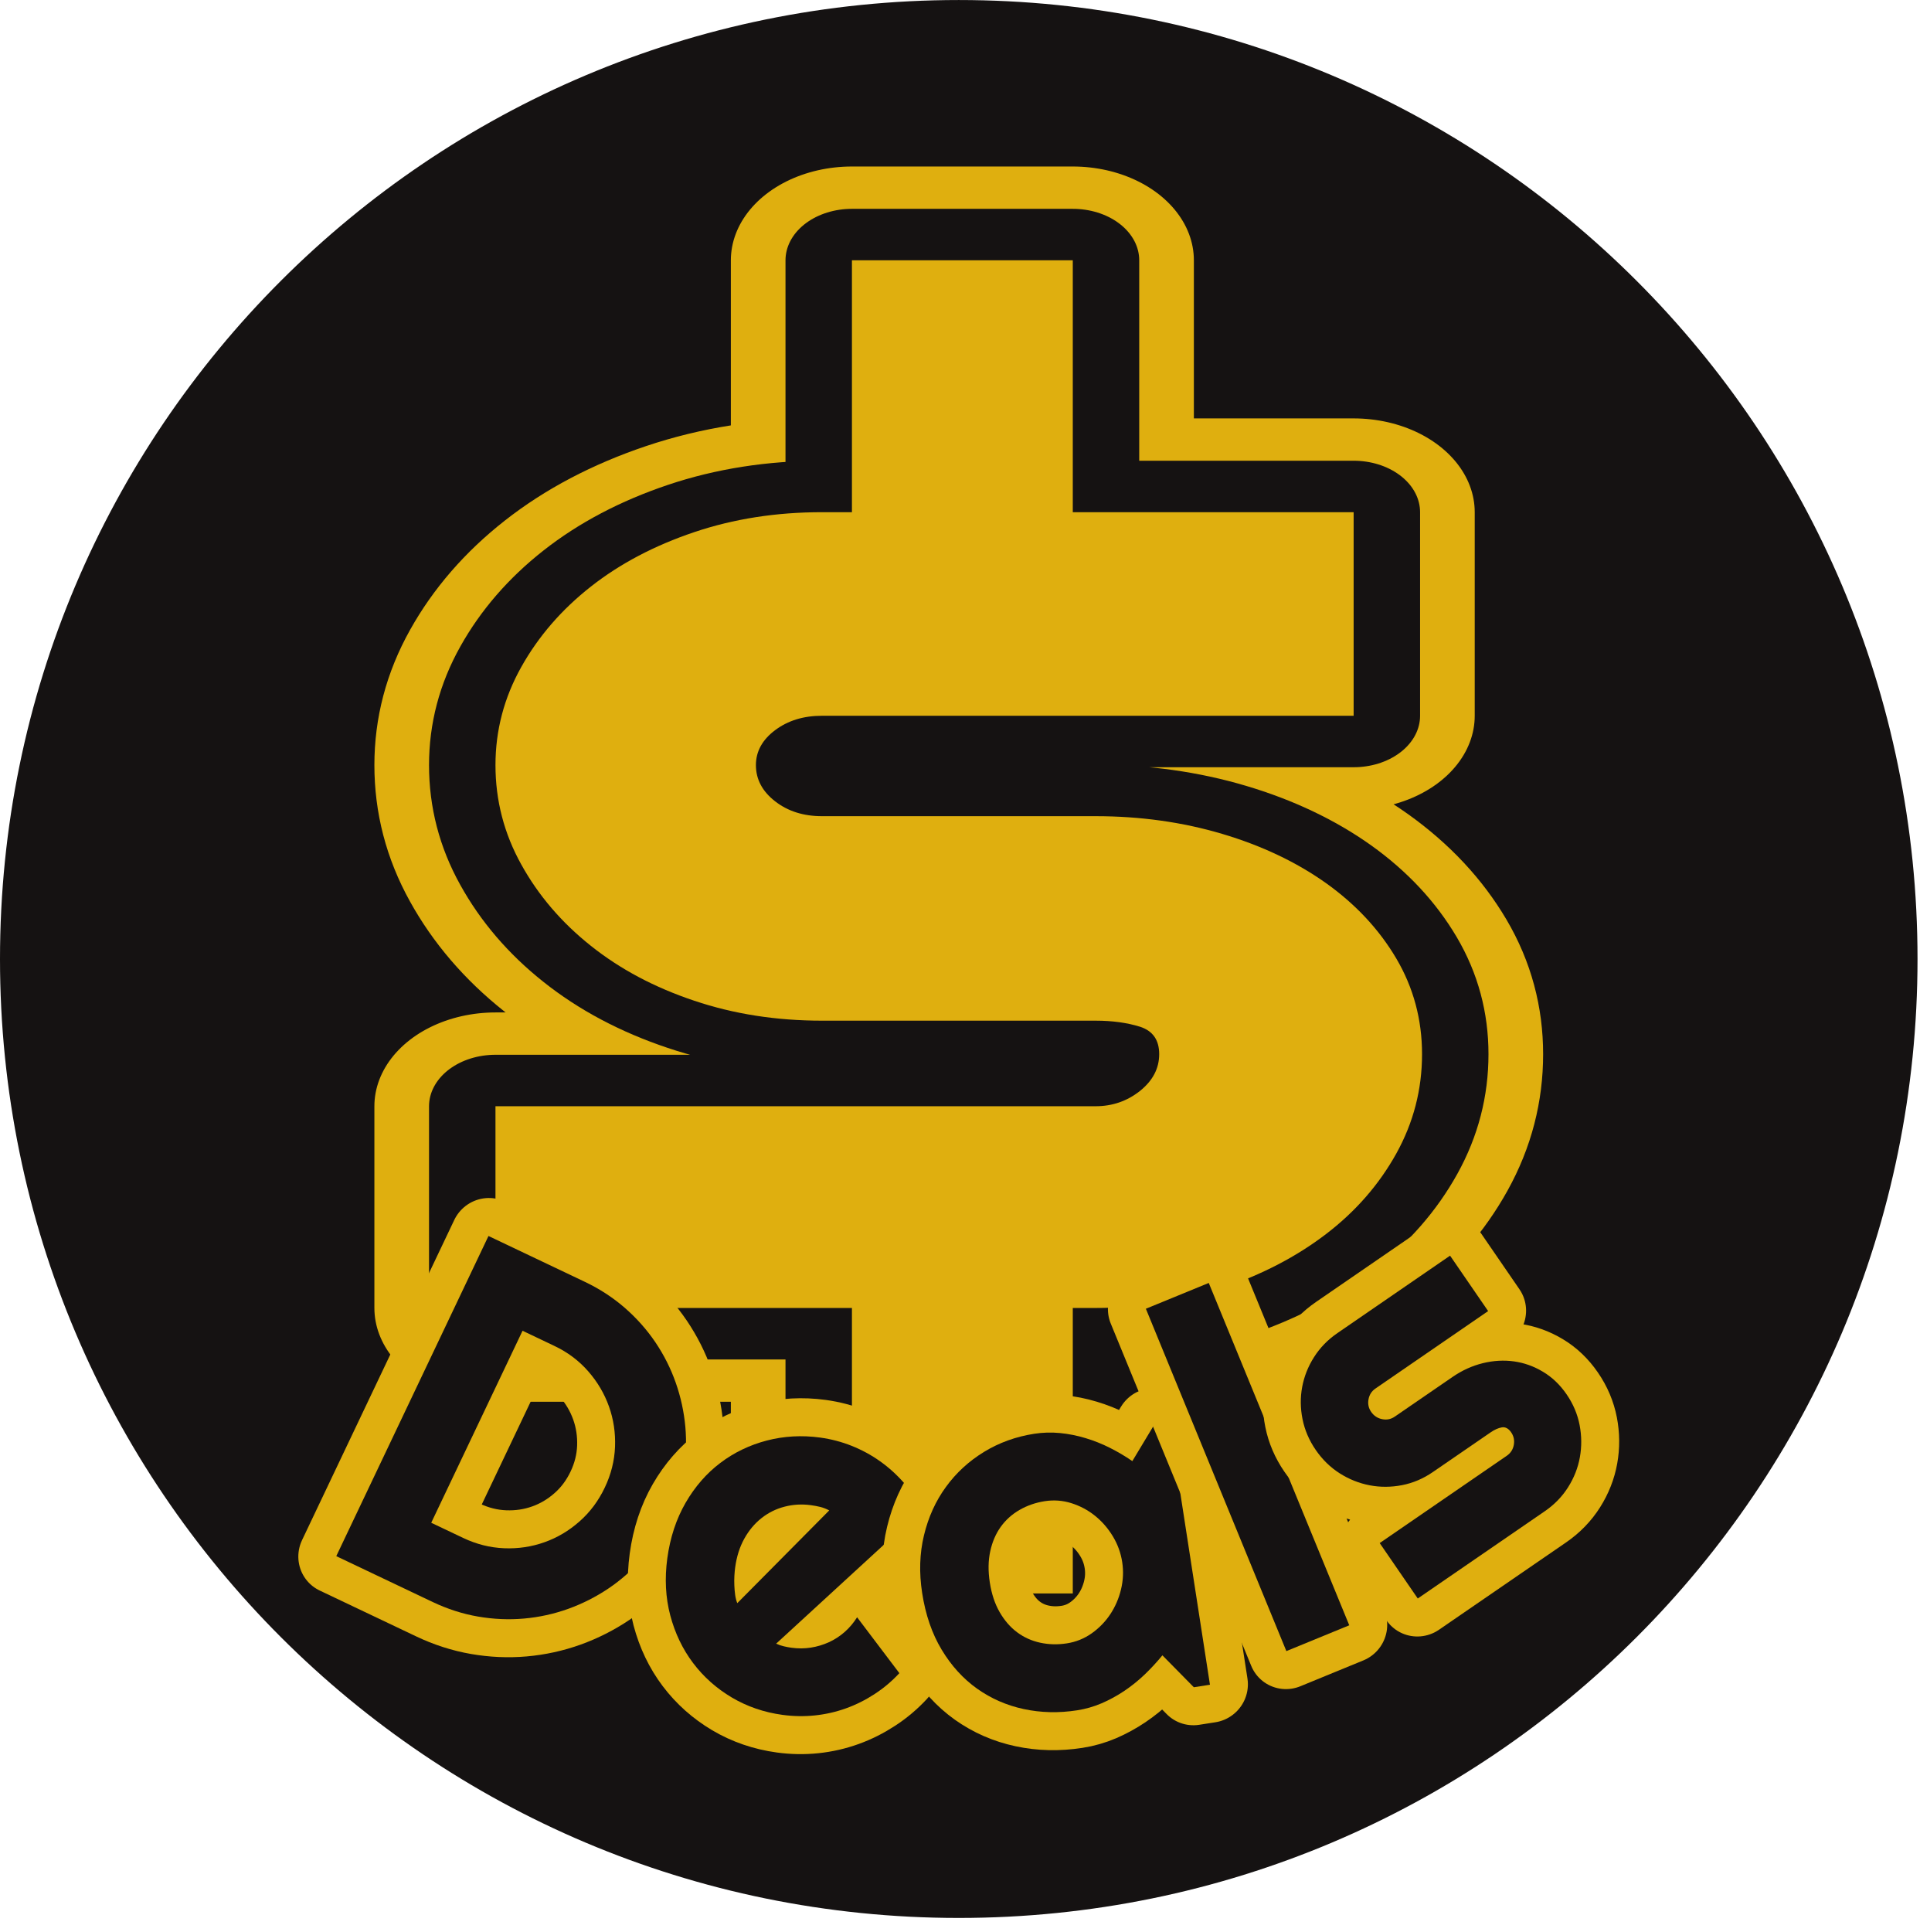
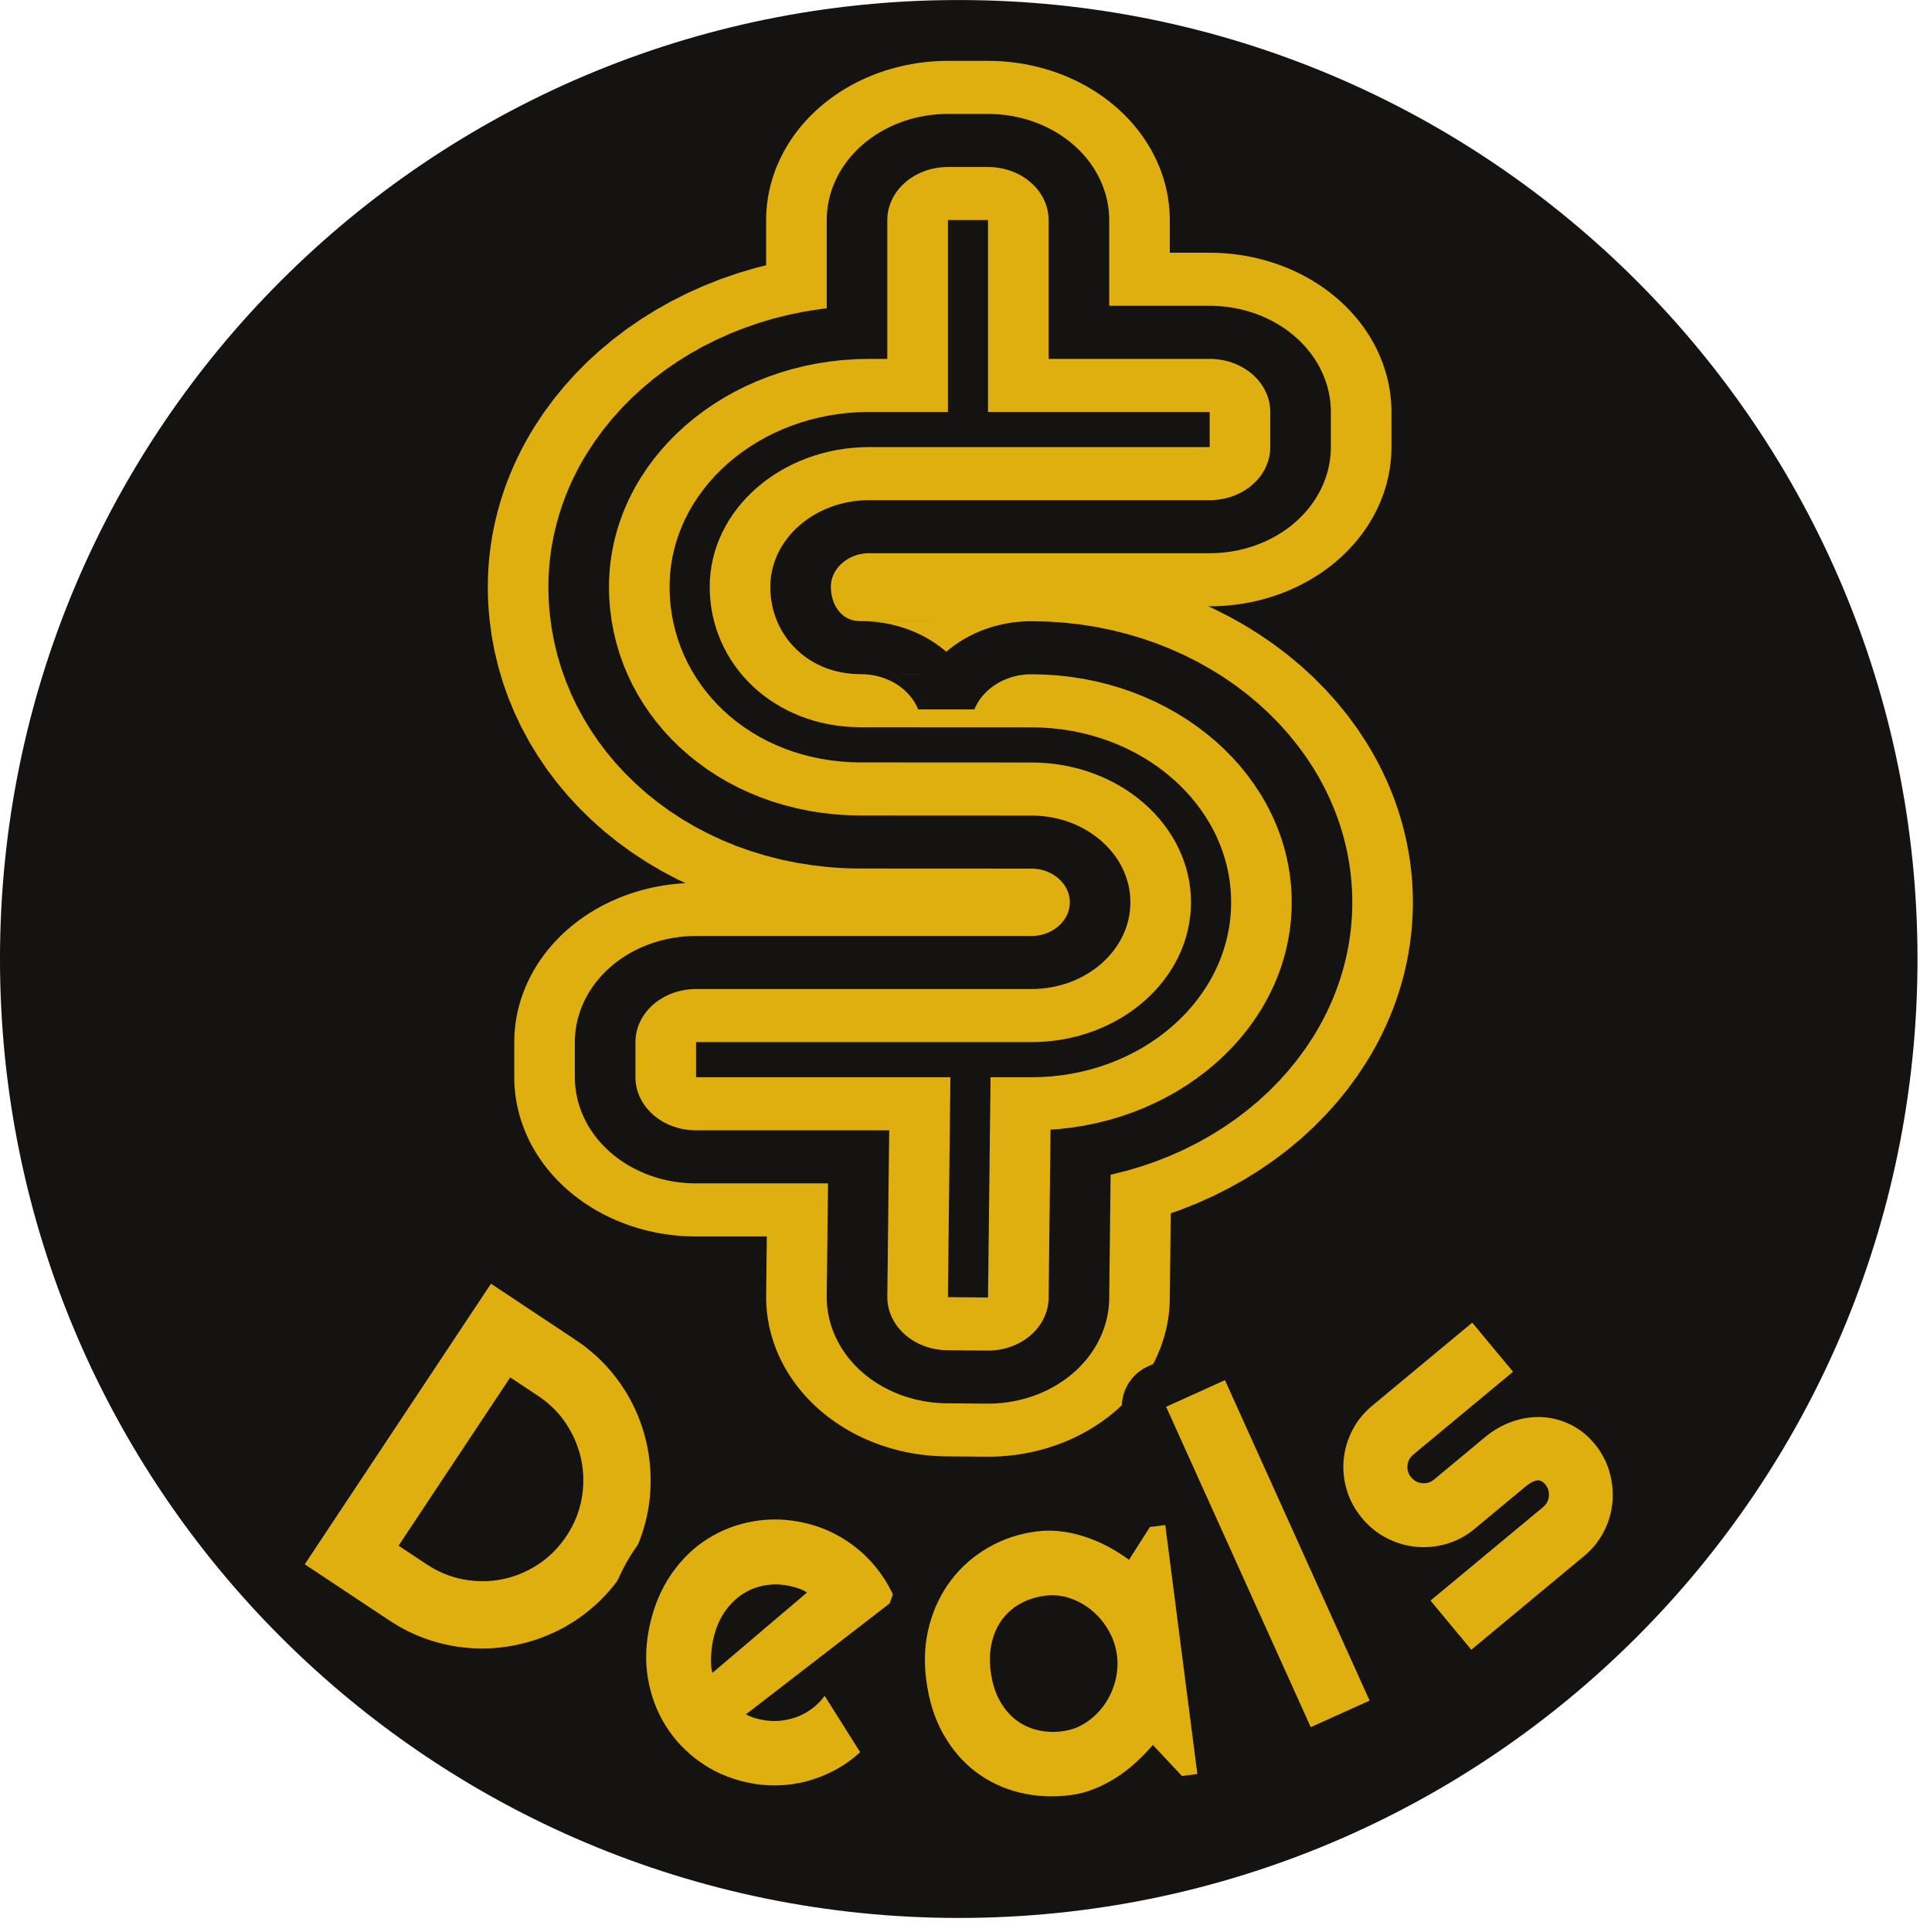
<svg xmlns="http://www.w3.org/2000/svg" width="100%" height="100%" viewBox="0 0 632 636" version="1.1" xml:space="preserve" style="fill-rule:evenodd;clip-rule:evenodd;stroke-linejoin:round;stroke-miterlimit:2;">
  <g transform="matrix(1,0,0,1,-3141,-8257)">
    <g id="Diver-down-flag">
        </g>
    <g id="g186">
        </g>
    <g id="Filigree">
        </g>
    <g id="Occupancy-Meter-2">
        </g>
    <g id="Discover-Deals">
        </g>
    <g id="Deals" transform="matrix(1,0,0,0.87181,-0.8937,1057.63)">
      <rect x="3141.89" y="8257.96" width="631.366" height="728.922" style="fill:none;" />
-       <g id="Deals1" transform="matrix(1,0,0,1.14704,2790.68,-1375.09)">
-         <g transform="matrix(0.889943,0,0,0.889943,38.6535,993.765)">
+       <g transform="matrix(0.889943,0,0,1.0208,2829.33,-235.198)">
+         <g id="Deals1">
          <circle cx="705.937" cy="8674.83" r="354.723" style="fill:rgb(21,18,18);" />
        </g>
-         <g transform="matrix(4.85611,0,0,3.76066,-3058.69,-23753.3)">
-           <clipPath id="_clip1">
-             <ellipse cx="767.196" cy="8630.11" rx="53.641" ry="69.266" />
-           </clipPath>
-           <g clip-path="url(#_clip1)">
-             <g>
-               <path d="M774.927,8594.26L793.97,8594.26L793.97,8612.08L757.918,8612.08C756.671,8612.08 755.613,8612.5 754.745,8613.34C753.876,8614.18 753.442,8615.2 753.442,8616.4C753.442,8617.64 753.876,8618.7 754.745,8619.57C755.613,8620.44 756.671,8620.87 757.918,8620.87L776.473,8620.87C779.511,8620.87 782.373,8621.39 785.059,8622.42C787.744,8623.45 790.091,8624.89 792.098,8626.73C794.105,8628.58 795.692,8630.77 796.859,8633.32C798.025,8635.87 798.608,8638.67 798.608,8641.7C798.608,8644.8 798.025,8647.7 796.859,8650.41C795.692,8653.12 794.105,8655.47 792.098,8657.45C790.091,8659.43 787.744,8661.01 785.059,8662.17C782.373,8663.34 779.511,8663.92 776.473,8663.92L774.927,8663.92L774.927,8688.91L759.953,8688.91L759.953,8663.92L735.783,8663.92L735.783,8646.26L776.473,8646.26C777.612,8646.26 778.616,8645.81 779.484,8644.92C780.352,8644.02 780.786,8642.95 780.786,8641.7C780.786,8640.46 780.352,8639.66 779.484,8639.3C778.616,8638.95 777.612,8638.77 776.473,8638.77L757.918,8638.77C754.826,8638.77 751.937,8638.19 749.251,8637.02C746.566,8635.86 744.233,8634.26 742.253,8632.22C740.272,8630.19 738.699,8627.82 737.533,8625.1C736.366,8622.39 735.783,8619.49 735.783,8616.4C735.783,8613.36 736.366,8610.5 737.533,8607.81C738.699,8605.12 740.272,8602.78 742.253,8600.77C744.233,8598.76 746.566,8597.18 749.251,8596.01C751.937,8594.84 754.826,8594.26 757.918,8594.26L759.953,8594.26L759.953,8572.21L774.927,8572.21L774.927,8594.26Z" style="fill:none;fill-rule:nonzero;stroke:rgb(223,175,15);stroke-width:16.42px;" />
-               <path d="M774.927,8594.26L793.97,8594.26L793.97,8612.08L757.918,8612.08C756.671,8612.08 755.613,8612.5 754.745,8613.34C753.876,8614.18 753.442,8615.2 753.442,8616.4C753.442,8617.64 753.876,8618.7 754.745,8619.57C755.613,8620.44 756.671,8620.87 757.918,8620.87L776.473,8620.87C779.511,8620.87 782.373,8621.39 785.059,8622.42C787.744,8623.45 790.091,8624.89 792.098,8626.73C794.105,8628.58 795.692,8630.77 796.859,8633.32C798.025,8635.87 798.608,8638.67 798.608,8641.7C798.608,8644.8 798.025,8647.7 796.859,8650.41C795.692,8653.12 794.105,8655.47 792.098,8657.45C790.091,8659.43 787.744,8661.01 785.059,8662.17C782.373,8663.34 779.511,8663.92 776.473,8663.92L774.927,8663.92L774.927,8688.91L759.953,8688.91L759.953,8663.92L735.783,8663.92L735.783,8646.26L776.473,8646.26C777.612,8646.26 778.616,8645.81 779.484,8644.92C780.352,8644.02 780.786,8642.95 780.786,8641.7C780.786,8640.46 780.352,8639.66 779.484,8639.3C778.616,8638.95 777.612,8638.77 776.473,8638.77L757.918,8638.77C754.826,8638.77 751.937,8638.19 749.251,8637.02C746.566,8635.86 744.233,8634.26 742.253,8632.22C740.272,8630.19 738.699,8627.82 737.533,8625.1C736.366,8622.39 735.783,8619.49 735.783,8616.4C735.783,8613.36 736.366,8610.5 737.533,8607.81C738.699,8605.12 740.272,8602.78 742.253,8600.77C744.233,8598.76 746.566,8597.18 749.251,8596.01C751.937,8594.84 754.826,8594.26 757.918,8594.26L759.953,8594.26L759.953,8572.21L774.927,8572.21L774.927,8594.26Z" style="fill:none;fill-rule:nonzero;stroke:rgb(21,18,18);stroke-width:9.01px;" />
-               <path d="M774.927,8594.26L793.97,8594.26L793.97,8612.08L757.918,8612.08C756.671,8612.08 755.613,8612.5 754.745,8613.34C753.876,8614.18 753.442,8615.2 753.442,8616.4C753.442,8617.64 753.876,8618.7 754.745,8619.57C755.613,8620.44 756.671,8620.87 757.918,8620.87L776.473,8620.87C779.511,8620.87 782.373,8621.39 785.059,8622.42C787.744,8623.45 790.091,8624.89 792.098,8626.73C794.105,8628.58 795.692,8630.77 796.859,8633.32C798.025,8635.87 798.608,8638.67 798.608,8641.7C798.608,8644.8 798.025,8647.7 796.859,8650.41C795.692,8653.12 794.105,8655.47 792.098,8657.45C790.091,8659.43 787.744,8661.01 785.059,8662.17C782.373,8663.34 779.511,8663.92 776.473,8663.92L774.927,8663.92L774.927,8688.91L759.953,8688.91L759.953,8663.92L735.783,8663.92L735.783,8646.26L776.473,8646.26C777.612,8646.26 778.616,8645.81 779.484,8644.92C780.352,8644.02 780.786,8642.95 780.786,8641.7C780.786,8640.46 780.352,8639.66 779.484,8639.3C778.616,8638.95 777.612,8638.77 776.473,8638.77L757.918,8638.77C754.826,8638.77 751.937,8638.19 749.251,8637.02C746.566,8635.86 744.233,8634.26 742.253,8632.22C740.272,8630.19 738.699,8627.82 737.533,8625.1C736.366,8622.39 735.783,8619.49 735.783,8616.4C735.783,8613.36 736.366,8610.5 737.533,8607.81C738.699,8605.12 740.272,8602.78 742.253,8600.77C744.233,8598.76 746.566,8597.18 749.251,8596.01C751.937,8594.84 754.826,8594.26 757.918,8594.26L759.953,8594.26L759.953,8572.21L774.927,8572.21L774.927,8594.26Z" style="fill:rgb(223,175,15);fill-rule:nonzero;" />
-             </g>
-           </g>
+       </g>
+       <g transform="matrix(0.634318,-3.53688e-17,0,0.637148,852.115,3047.69)">
+         <path d="M4103.16,8815.9L3971.12,8815.9L3971.12,8795.07L4145.19,8795.07C4190.92,8795.07 4228.04,8757.94 4228.04,8712.22C4228.04,8666.49 4190.92,8629.36 4145.19,8629.36L4145.17,8629.36C4145.17,8629.36 4108.28,8629.31 4056.82,8629.31C3999.47,8629.31 3957.39,8582.64 3957.39,8525.3C3957.39,8468.07 4003.85,8421.61 4061.08,8421.61L4101.86,8421.61L4101.86,8307.9L4122.69,8307.9L4122.69,8421.61L4237.75,8421.61L4237.75,8442.44L4061.08,8442.44C4015.35,8442.44 3978.22,8479.57 3978.22,8525.3C3978.22,8570.91 4011.21,8608.48 4056.82,8608.48C4108.3,8608.48 4145.2,8608.53 4145.19,8608.53C4202.41,8608.53 4248.88,8654.99 4248.88,8712.22C4248.88,8769.44 4202.41,8815.9 4145.19,8815.9L4124,8815.9L4122.69,8946.43L4101.86,8946.22L4103.16,8815.9Z" style="fill:none;stroke:rgb(21,18,18);stroke-width:173.07px;" />
+         <path d="M4103.16,8815.9L3971.12,8815.9L3971.12,8795.07L4145.19,8795.07C4190.92,8795.07 4228.04,8757.94 4228.04,8712.22C4228.04,8666.49 4190.92,8629.36 4145.19,8629.36L4145.17,8629.36C4145.17,8629.36 4108.28,8629.31 4056.82,8629.31C3999.47,8629.31 3957.39,8582.64 3957.39,8525.3C3957.39,8468.07 4003.85,8421.61 4061.08,8421.61L4101.86,8421.61L4101.86,8307.9L4122.69,8307.9L4122.69,8421.61L4237.75,8421.61L4237.75,8442.44L4061.08,8442.44C4015.35,8442.44 3978.22,8479.57 3978.22,8525.3C3978.22,8570.91 4011.21,8608.48 4056.82,8608.48C4108.3,8608.48 4145.2,8608.53 4145.19,8608.53C4202.41,8608.53 4248.88,8654.99 4248.88,8712.22C4248.88,8769.44 4202.41,8815.9 4145.19,8815.9L4124,8815.9L4122.69,8946.43L4101.86,8946.22L4103.16,8815.9Z" style="fill:none;stroke:rgb(223,175,15);stroke-width:188.7px;" />
+         <path d="M4103.16,8815.9L3971.12,8815.9L3971.12,8795.07L4145.19,8795.07C4190.92,8795.07 4228.04,8757.94 4228.04,8712.22C4228.04,8666.49 4190.92,8629.36 4145.19,8629.36L4145.17,8629.36C4145.17,8629.36 4108.28,8629.31 4056.82,8629.31C3999.47,8629.31 3957.39,8582.64 3957.39,8525.3C3957.39,8468.07 4003.85,8421.61 4061.08,8421.61L4101.86,8421.61L4101.86,8307.9L4122.69,8307.9L4122.69,8421.61L4237.75,8421.61L4237.75,8442.44L4061.08,8442.44C4015.35,8442.44 3978.22,8479.57 3978.22,8525.3C3978.22,8570.91 4011.21,8608.48 4056.82,8608.48C4108.3,8608.48 4145.2,8608.53 4145.19,8608.53C4202.41,8608.53 4248.88,8654.99 4248.88,8712.22C4248.88,8769.44 4202.41,8815.9 4145.19,8815.9L4124,8815.9L4122.69,8946.43L4101.86,8946.22L4103.16,8815.9Z" style="fill:none;stroke:rgb(21,18,18);stroke-width:125.8px;" />
+         <path d="M4103.16,8815.9L3971.12,8815.9L3971.12,8795.07L4145.19,8795.07C4190.92,8795.07 4228.04,8757.94 4228.04,8712.22C4228.04,8666.49 4190.92,8629.36 4145.19,8629.36L4145.17,8629.36C4145.17,8629.36 4108.28,8629.31 4056.82,8629.31C3999.47,8629.31 3957.39,8582.64 3957.39,8525.3C3957.39,8468.07 4003.85,8421.61 4061.08,8421.61L4101.86,8421.61L4101.86,8307.9L4122.69,8307.9L4122.69,8421.61L4237.75,8421.61L4237.75,8442.44L4061.08,8442.44C4015.35,8442.44 3978.22,8479.57 3978.22,8525.3C3978.22,8570.91 4011.21,8608.48 4056.82,8608.48C4108.3,8608.48 4145.2,8608.53 4145.19,8608.53C4202.41,8608.53 4248.88,8654.99 4248.88,8712.22C4248.88,8769.44 4202.41,8815.9 4145.19,8815.9L4124,8815.9L4122.69,8946.43L4101.86,8946.22L4103.16,8815.9Z" style="fill:none;stroke:rgb(223,175,15);stroke-width:62.9px;" />
+         <path d="M4103.16,8815.9L3971.12,8815.9L3971.12,8795.07L4145.19,8795.07C4190.92,8795.07 4228.04,8757.94 4228.04,8712.22C4228.04,8666.49 4190.92,8629.36 4145.19,8629.36L4145.17,8629.36C4145.17,8629.36 4108.28,8629.31 4056.82,8629.31C3999.47,8629.31 3957.39,8582.64 3957.39,8525.3C3957.39,8468.07 4003.85,8421.61 4061.08,8421.61L4101.86,8421.61L4101.86,8307.9L4122.69,8307.9L4122.69,8421.61L4237.75,8421.61L4237.75,8442.44L4061.08,8442.44C4015.35,8442.44 3978.22,8479.57 3978.22,8525.3C3978.22,8570.91 4011.21,8608.48 4056.82,8608.48C4108.3,8608.48 4145.2,8608.53 4145.19,8608.53C4202.41,8608.53 4248.88,8654.99 4248.88,8712.22C4248.88,8769.44 4202.41,8815.9 4145.19,8815.9L4124,8815.9L4122.69,8946.43L4101.86,8946.22L4103.16,8815.9Z" style="fill:rgb(21,18,18);" />
+       </g>
+     </g>
+     <g id="Dollar-stripe">
        </g>
-         <g id="Deals2" transform="matrix(0.671949,-0.738772,0.73024,0.664189,-6809.22,4225.01)">
-           <path d="M1511.3,8716.51C1506.15,8718.09 1501,8718.93 1495.84,8719.05C1490.68,8719.17 1485.66,8718.62 1480.79,8717.42C1475.92,8716.21 1471.27,8714.42 1466.84,8712.05C1462.41,8709.67 1458.34,8706.75 1454.63,8703.29C1450.93,8699.84 1447.7,8695.9 1444.93,8691.5C1442.16,8687.09 1440,8682.28 1438.44,8677.07L1428.23,8642.99L1540.07,8608.71L1550.28,8642.8C1551.84,8648.01 1552.67,8653.22 1552.79,8658.44C1552.9,8663.66 1552.37,8668.75 1551.19,8673.7C1550,8678.66 1548.22,8683.37 1545.84,8687.83C1543.46,8692.3 1540.57,8696.4 1537.18,8700.14C1533.78,8703.87 1529.91,8707.14 1525.55,8709.94C1521.2,8712.74 1516.45,8714.93 1511.3,8716.51ZM1504.52,8693.86C1509.14,8692.45 1513.22,8690.23 1516.75,8687.23C1520.28,8684.22 1523.1,8680.72 1525.22,8676.71C1527.34,8672.7 1528.67,8668.36 1529.2,8663.69C1529.73,8659.02 1529.3,8654.34 1527.89,8649.66L1524.52,8638.38L1457.44,8658.93L1460.82,8670.21C1462.23,8674.9 1464.41,8679.03 1467.39,8682.63C1470.37,8686.23 1473.84,8689.09 1477.81,8691.24C1481.77,8693.39 1486.05,8694.71 1490.66,8695.22C1495.27,8695.74 1499.89,8695.28 1504.52,8693.86Z" style="fill:none;fill-rule:nonzero;stroke:rgb(223,175,15);stroke-width:25.18px;" />
-           <path d="M1511.3,8716.51C1506.15,8718.09 1501,8718.93 1495.84,8719.05C1490.68,8719.17 1485.66,8718.62 1480.79,8717.42C1475.92,8716.21 1471.27,8714.42 1466.84,8712.05C1462.41,8709.67 1458.34,8706.75 1454.63,8703.29C1450.93,8699.84 1447.7,8695.9 1444.93,8691.5C1442.16,8687.09 1440,8682.28 1438.44,8677.07L1428.23,8642.99L1540.07,8608.71L1550.28,8642.8C1551.84,8648.01 1552.67,8653.22 1552.79,8658.44C1552.9,8663.66 1552.37,8668.75 1551.19,8673.7C1550,8678.66 1548.22,8683.37 1545.84,8687.83C1543.46,8692.3 1540.57,8696.4 1537.18,8700.14C1533.78,8703.87 1529.91,8707.14 1525.55,8709.94C1521.2,8712.74 1516.45,8714.93 1511.3,8716.51ZM1504.52,8693.86C1509.14,8692.45 1513.22,8690.23 1516.75,8687.23C1520.28,8684.22 1523.1,8680.72 1525.22,8676.71C1527.34,8672.7 1528.67,8668.36 1529.2,8663.69C1529.73,8659.02 1529.3,8654.34 1527.89,8649.66L1524.52,8638.38L1457.44,8658.93L1460.82,8670.21C1462.23,8674.9 1464.41,8679.03 1467.39,8682.63C1470.37,8686.23 1473.84,8689.09 1477.81,8691.24C1481.77,8693.39 1486.05,8694.71 1490.66,8695.22C1495.27,8695.74 1499.89,8695.28 1504.52,8693.86Z" style="fill:rgb(21,18,18);fill-rule:nonzero;" />
-           <path d="M1504.48,8771.17C1504.75,8772.05 1505.1,8772.88 1505.53,8773.65C1505.95,8774.42 1506.41,8775.17 1506.9,8775.89C1508.13,8777.7 1509.57,8779.28 1511.2,8780.61C1512.83,8781.94 1514.61,8783.02 1516.52,8783.86C1518.44,8784.69 1520.45,8785.22 1522.56,8785.46C1524.66,8785.69 1526.77,8785.61 1528.87,8785.22L1524.62,8808.19C1521.03,8808.16 1517.52,8807.69 1514.07,8806.78C1510.62,8805.88 1507.34,8804.6 1504.22,8802.93C1501.11,8801.26 1498.23,8799.23 1495.58,8796.84C1492.93,8794.45 1490.57,8791.73 1488.51,8788.7C1485.03,8783.58 1482.7,8778.12 1481.51,8772.3C1480.33,8766.49 1480.27,8760.73 1481.33,8755.02C1482.39,8749.31 1484.58,8743.87 1487.88,8738.7C1491.19,8733.52 1495.62,8729.01 1501.17,8725.14C1506.85,8721.19 1512.71,8718.55 1518.73,8717.22C1524.75,8715.9 1530.57,8715.77 1536.17,8716.84C1541.78,8717.9 1547.03,8720.05 1551.93,8723.28C1556.83,8726.51 1561.02,8730.68 1564.5,8735.79C1566.56,8738.83 1568.22,8742.04 1569.48,8745.44C1570.73,8748.84 1571.58,8752.3 1572,8755.84C1572.43,8759.38 1572.44,8762.96 1572.04,8766.58C1571.63,8770.19 1570.8,8773.71 1569.56,8777.11L1504.48,8771.17ZM1548.75,8754.37C1548.47,8753.29 1548.1,8752.3 1547.62,8751.4C1547.14,8750.5 1546.59,8749.6 1545.97,8748.69C1544.25,8746.16 1542.16,8744.09 1539.72,8742.49C1537.28,8740.88 1534.65,8739.85 1531.82,8739.38C1529,8738.91 1526.07,8739.03 1523.02,8739.75C1519.98,8740.47 1516.96,8741.87 1513.96,8743.96C1513.29,8744.42 1512.56,8744.99 1511.75,8745.65C1510.95,8746.31 1510.16,8747.02 1509.4,8747.79C1508.63,8748.55 1507.92,8749.33 1507.27,8750.12C1506.62,8750.9 1506.11,8751.7 1505.73,8752.49L1548.75,8754.37Z" style="fill:none;fill-rule:nonzero;stroke:rgb(223,175,15);stroke-width:25.18px;" />
-           <path d="M1504.48,8771.17C1504.75,8772.05 1505.1,8772.88 1505.53,8773.65C1505.95,8774.42 1506.41,8775.17 1506.9,8775.89C1508.13,8777.7 1509.57,8779.28 1511.2,8780.61C1512.83,8781.94 1514.61,8783.02 1516.52,8783.86C1518.44,8784.69 1520.45,8785.22 1522.56,8785.46C1524.66,8785.69 1526.77,8785.61 1528.87,8785.22L1524.62,8808.19C1521.03,8808.16 1517.52,8807.69 1514.07,8806.78C1510.62,8805.88 1507.34,8804.6 1504.22,8802.93C1501.11,8801.26 1498.23,8799.23 1495.58,8796.84C1492.93,8794.45 1490.57,8791.73 1488.51,8788.7C1485.03,8783.58 1482.7,8778.12 1481.51,8772.3C1480.33,8766.49 1480.27,8760.73 1481.33,8755.02C1482.39,8749.31 1484.58,8743.87 1487.88,8738.7C1491.19,8733.52 1495.62,8729.01 1501.17,8725.14C1506.85,8721.19 1512.71,8718.55 1518.73,8717.22C1524.75,8715.9 1530.57,8715.77 1536.17,8716.84C1541.78,8717.9 1547.03,8720.05 1551.93,8723.28C1556.83,8726.51 1561.02,8730.68 1564.5,8735.79C1566.56,8738.83 1568.22,8742.04 1569.48,8745.44C1570.73,8748.84 1571.58,8752.3 1572,8755.84C1572.43,8759.38 1572.44,8762.96 1572.04,8766.58C1571.63,8770.19 1570.8,8773.71 1569.56,8777.11L1504.48,8771.17ZM1548.75,8754.37C1548.47,8753.29 1548.1,8752.3 1547.62,8751.4C1547.14,8750.5 1546.59,8749.6 1545.97,8748.69C1544.25,8746.16 1542.16,8744.09 1539.72,8742.49C1537.28,8740.88 1534.65,8739.85 1531.82,8739.38C1529,8738.91 1526.07,8739.03 1523.02,8739.75C1519.98,8740.47 1516.96,8741.87 1513.96,8743.96C1513.29,8744.42 1512.56,8744.99 1511.75,8745.65C1510.95,8746.31 1510.16,8747.02 1509.4,8747.79C1508.63,8748.55 1507.92,8749.33 1507.27,8750.12C1506.62,8750.9 1506.11,8751.7 1505.73,8752.49L1548.75,8754.37Z" style="fill:rgb(21,18,18);fill-rule:nonzero;" />
-           <path d="M1590.7,8887.43L1586.51,8884.02L1587.32,8869.1C1584.47,8869.25 1581.61,8869.23 1578.73,8869.03C1575.85,8868.83 1573.02,8868.38 1570.22,8867.69C1567.42,8866.99 1564.73,8866.05 1562.15,8864.87C1559.58,8863.68 1557.19,8862.19 1554.99,8860.39C1550.21,8856.49 1546.37,8852.01 1543.46,8846.95C1540.55,8841.89 1538.76,8836.52 1538.08,8830.85C1537.41,8825.18 1537.95,8819.35 1539.72,8813.38C1541.48,8807.41 1544.65,8801.55 1549.23,8795.82C1553.49,8790.48 1558.32,8786.31 1563.7,8783.33C1569.08,8780.34 1574.63,8778.53 1580.34,8777.9C1586.05,8777.26 1591.71,8777.77 1597.34,8779.43C1602.96,8781.09 1608.16,8783.87 1612.93,8787.77C1615.13,8789.57 1617.09,8791.63 1618.8,8793.94C1620.51,8796.26 1621.99,8798.74 1623.23,8801.38C1624.48,8804.02 1625.49,8806.75 1626.27,8809.58C1627.05,8812.41 1627.63,8815.25 1628.01,8818.1L1641.23,8815.44L1645.42,8818.86L1590.7,8887.43ZM1601.16,8838.23C1603.07,8835.84 1604.47,8833.15 1605.35,8830.16C1606.23,8827.17 1606.58,8824.17 1606.4,8821.16C1606.22,8818.16 1605.5,8815.27 1604.24,8812.51C1602.99,8809.76 1601.17,8807.41 1598.81,8805.48C1596.44,8803.55 1593.88,8802.13 1591.14,8801.24C1588.4,8800.34 1585.63,8800.05 1582.82,8800.37C1580.02,8800.7 1577.24,8801.66 1574.5,8803.27C1571.75,8804.87 1569.18,8807.17 1566.79,8810.17C1564.4,8813.16 1562.72,8816.18 1561.75,8819.24C1560.78,8822.3 1560.43,8825.25 1560.71,8828.09C1560.99,8830.93 1561.85,8833.61 1563.3,8836.13C1564.74,8838.65 1566.65,8840.88 1569.02,8842.82C1571.38,8844.75 1574.03,8846.05 1576.96,8846.71C1579.89,8847.37 1582.83,8847.47 1585.77,8847.02C1588.72,8846.56 1591.54,8845.58 1594.24,8844.08C1596.94,8842.58 1599.25,8840.63 1601.16,8838.23Z" style="fill:none;fill-rule:nonzero;stroke:rgb(223,175,15);stroke-width:25.18px;" />
-           <path d="M1590.7,8887.43L1586.51,8884.02L1587.32,8869.1C1584.47,8869.25 1581.61,8869.23 1578.73,8869.03C1575.85,8868.83 1573.02,8868.38 1570.22,8867.69C1567.42,8866.99 1564.73,8866.05 1562.15,8864.87C1559.58,8863.68 1557.19,8862.19 1554.99,8860.39C1550.21,8856.49 1546.37,8852.01 1543.46,8846.95C1540.55,8841.89 1538.76,8836.52 1538.08,8830.85C1537.41,8825.18 1537.95,8819.35 1539.72,8813.38C1541.48,8807.41 1544.65,8801.55 1549.23,8795.82C1553.49,8790.48 1558.32,8786.31 1563.7,8783.33C1569.08,8780.34 1574.63,8778.53 1580.34,8777.9C1586.05,8777.26 1591.71,8777.77 1597.34,8779.43C1602.96,8781.09 1608.16,8783.87 1612.93,8787.77C1615.13,8789.57 1617.09,8791.63 1618.8,8793.94C1620.51,8796.26 1621.99,8798.74 1623.23,8801.38C1624.48,8804.02 1625.49,8806.75 1626.27,8809.58C1627.05,8812.41 1627.63,8815.25 1628.01,8818.1L1641.23,8815.44L1645.42,8818.86L1590.7,8887.43ZM1601.16,8838.23C1603.07,8835.84 1604.47,8833.15 1605.35,8830.16C1606.23,8827.17 1606.58,8824.17 1606.4,8821.16C1606.22,8818.16 1605.5,8815.27 1604.24,8812.51C1602.99,8809.76 1601.17,8807.41 1598.81,8805.48C1596.44,8803.55 1593.88,8802.13 1591.14,8801.24C1588.4,8800.34 1585.63,8800.05 1582.82,8800.37C1580.02,8800.7 1577.24,8801.66 1574.5,8803.27C1571.75,8804.87 1569.18,8807.17 1566.79,8810.17C1564.4,8813.16 1562.72,8816.18 1561.75,8819.24C1560.78,8822.3 1560.43,8825.25 1560.71,8828.09C1560.99,8830.93 1561.85,8833.61 1563.3,8836.13C1564.74,8838.65 1566.65,8840.88 1569.02,8842.82C1571.38,8844.75 1574.03,8846.05 1576.96,8846.71C1579.89,8847.37 1582.83,8847.47 1585.77,8847.02C1588.72,8846.56 1591.54,8845.58 1594.24,8844.08C1596.94,8842.58 1599.25,8840.63 1601.16,8838.23Z" style="fill:rgb(21,18,18);fill-rule:nonzero;" />
-           <path d="M1636.1,8908.47L1615.85,8898.74L1668.17,8787.25L1688.41,8796.98L1636.1,8908.47Z" style="fill:none;fill-rule:nonzero;stroke:rgb(223,175,15);stroke-width:25.18px;" />
-           <path d="M1636.1,8908.47L1615.85,8898.74L1668.17,8787.25L1688.41,8796.98L1636.1,8908.47Z" style="fill:rgb(21,18,18);fill-rule:nonzero;" />
-           <path d="M1707.33,8931.13L1657.83,8919.36L1662.9,8897.53L1712.4,8909.3C1713.88,8909.65 1715.28,8909.42 1716.58,8908.6C1717.89,8907.78 1718.72,8906.62 1719.07,8905.12C1719.42,8903.57 1719.13,8902.43 1718.19,8901.69C1717.24,8900.96 1716.03,8900.42 1714.55,8900.07L1692.02,8894.71C1688.26,8893.82 1684.91,8892.26 1681.97,8890.04C1679.03,8887.81 1676.63,8885.17 1674.77,8882.1C1672.92,8879.04 1671.67,8875.68 1671.04,8872.03C1670.41,8868.38 1670.54,8864.65 1671.42,8860.85C1672.3,8857.05 1673.83,8853.66 1676,8850.68C1678.17,8847.69 1680.76,8845.26 1683.76,8843.38C1686.77,8841.5 1690.07,8840.23 1693.68,8839.6C1697.29,8838.96 1700.97,8839.08 1704.73,8839.98L1748.6,8850.4L1743.53,8872.23L1699.66,8861.81C1698.18,8861.45 1696.78,8861.69 1695.48,8862.51C1694.17,8863.33 1693.34,8864.48 1693,8865.98C1692.64,8867.53 1692.86,8868.98 1693.66,8870.33C1694.46,8871.68 1695.61,8872.53 1697.09,8872.88L1719.62,8878.24C1723.32,8879.12 1726.66,8880.58 1729.65,8882.61C1732.64,8884.65 1735.09,8887.08 1737,8889.91C1738.91,8892.73 1740.21,8895.89 1740.9,8899.39C1741.6,8902.88 1741.51,8906.5 1740.64,8910.25C1739.76,8914.05 1738.22,8917.42 1736.03,8920.38C1733.84,8923.33 1731.24,8925.76 1728.23,8927.67C1725.22,8929.58 1721.91,8930.85 1718.3,8931.49C1714.69,8932.13 1711.04,8932.01 1707.33,8931.13Z" style="fill:none;fill-rule:nonzero;stroke:rgb(223,175,15);stroke-width:25.18px;" />
-           <path d="M1707.33,8931.13L1657.83,8919.36L1662.9,8897.53L1712.4,8909.3C1713.88,8909.65 1715.28,8909.42 1716.58,8908.6C1717.89,8907.78 1718.72,8906.62 1719.07,8905.12C1719.42,8903.57 1719.13,8902.43 1718.19,8901.69C1717.24,8900.96 1716.03,8900.42 1714.55,8900.07L1692.02,8894.71C1688.26,8893.82 1684.91,8892.26 1681.97,8890.04C1679.03,8887.81 1676.63,8885.17 1674.77,8882.1C1672.92,8879.04 1671.67,8875.68 1671.04,8872.03C1670.41,8868.38 1670.54,8864.65 1671.42,8860.85C1672.3,8857.05 1673.83,8853.66 1676,8850.68C1678.17,8847.69 1680.76,8845.26 1683.76,8843.38C1686.77,8841.5 1690.07,8840.23 1693.68,8839.6C1697.29,8838.96 1700.97,8839.08 1704.73,8839.98L1748.6,8850.4L1743.53,8872.23L1699.66,8861.81C1698.18,8861.45 1696.78,8861.69 1695.48,8862.51C1694.17,8863.33 1693.34,8864.48 1693,8865.98C1692.64,8867.53 1692.86,8868.98 1693.66,8870.33C1694.46,8871.68 1695.61,8872.53 1697.09,8872.88L1719.62,8878.24C1723.32,8879.12 1726.66,8880.58 1729.65,8882.61C1732.64,8884.65 1735.09,8887.08 1737,8889.91C1738.91,8892.73 1740.21,8895.89 1740.9,8899.39C1741.6,8902.88 1741.51,8906.5 1740.64,8910.25C1739.76,8914.05 1738.22,8917.42 1736.03,8920.38C1733.84,8923.33 1731.24,8925.76 1728.23,8927.67C1725.22,8929.58 1721.91,8930.85 1718.3,8931.49C1714.69,8932.13 1711.04,8932.01 1707.33,8931.13Z" style="fill:rgb(21,18,18);fill-rule:nonzero;" />
-         </g>
-       </g>
+     <g id="Deals2" transform="matrix(0.889943,5.55112e-17,5.55112e-17,0.889943,2824.38,813.216)">
+       <path d="M586.135,8946.28C582.964,8951.06 579.298,8955.24 575.136,8958.84C570.975,8962.44 566.487,8965.41 561.673,8967.74C556.859,8970.07 551.835,8971.77 546.6,8972.85C541.366,8973.93 536.066,8974.32 530.7,8974.02C525.335,8973.73 520.036,8972.73 514.805,8971.03C509.573,8969.33 504.569,8966.89 499.792,8963.72L468.526,8942.97L537.426,8839.18L568.692,8859.94C573.469,8863.11 577.656,8866.77 581.254,8870.93C584.852,8875.1 587.829,8879.59 590.183,8884.42C592.538,8889.25 594.234,8894.29 595.272,8899.53C596.31,8904.77 596.69,8910.07 596.411,8915.41C596.133,8920.75 595.143,8926.04 593.443,8931.27C591.742,8936.5 589.306,8941.5 586.135,8946.28ZM565.363,8932.49C568.214,8928.2 570.081,8923.63 570.963,8918.79C571.845,8913.96 571.811,8909.19 570.863,8904.49C569.914,8899.8 568.09,8895.37 565.392,8891.22C562.693,8887.06 559.197,8883.56 554.902,8880.71L544.553,8873.84L503.232,8936.08L513.581,8942.95C517.876,8945.8 522.453,8947.68 527.314,8948.58C532.175,8949.47 536.953,8949.45 541.65,8948.5C546.346,8947.55 550.76,8945.72 554.891,8943C559.022,8940.29 562.512,8936.78 565.363,8932.49Z" style="fill:none;fill-rule:nonzero;stroke:rgb(21,18,18);stroke-width:32.77px;" />
+       <path d="M586.135,8946.28C582.964,8951.06 579.298,8955.24 575.136,8958.84C570.975,8962.44 566.487,8965.41 561.673,8967.74C556.859,8970.07 551.835,8971.77 546.6,8972.85C541.366,8973.93 536.066,8974.32 530.7,8974.02C525.335,8973.73 520.036,8972.73 514.805,8971.03C509.573,8969.33 504.569,8966.89 499.792,8963.72L468.526,8942.97L537.426,8839.18L568.692,8859.94C573.469,8863.11 577.656,8866.77 581.254,8870.93C584.852,8875.1 587.829,8879.59 590.183,8884.42C592.538,8889.25 594.234,8894.29 595.272,8899.53C596.31,8904.77 596.69,8910.07 596.411,8915.41C596.133,8920.75 595.143,8926.04 593.443,8931.27C591.742,8936.5 589.306,8941.5 586.135,8946.28ZM565.363,8932.49C568.214,8928.2 570.081,8923.63 570.963,8918.79C571.845,8913.96 571.811,8909.19 570.863,8904.49C569.914,8899.8 568.09,8895.37 565.392,8891.22C562.693,8887.06 559.197,8883.56 554.902,8880.71L544.553,8873.84L503.232,8936.08L513.581,8942.95C517.876,8945.8 522.453,8947.68 527.314,8948.58C532.175,8949.47 536.953,8949.45 541.65,8948.5C546.346,8947.55 550.76,8945.72 554.891,8943C559.022,8940.29 562.512,8936.78 565.363,8932.49Z" style="fill:rgb(223,175,15);fill-rule:nonzero;" />
+       <path d="M631.772,8998.47C632.612,8998.95 633.475,8999.34 634.36,8999.63C635.245,8999.91 636.14,9000.16 637.044,9000.36C639.304,9000.87 641.55,9001.05 643.78,9000.9C646.011,9000.74 648.174,9000.29 650.271,8999.55C652.367,8998.8 654.323,8997.76 656.138,8996.41C657.953,8995.07 659.541,8993.48 660.902,8991.65L674.03,9012.49C671.197,9015.06 668.11,9017.25 664.767,9019.05C661.425,9020.85 657.938,9022.24 654.309,9023.2C650.679,9024.17 646.971,9024.69 643.187,9024.76C639.402,9024.83 635.616,9024.44 631.83,9023.59C625.445,9022.15 619.707,9019.62 614.617,9015.98C609.528,9012.35 605.354,9007.94 602.095,9002.76C598.837,8997.57 596.649,8991.78 595.532,8985.39C594.416,8979 594.644,8972.3 596.217,8965.29C597.828,8958.11 600.514,8951.83 604.276,8946.44C608.038,8941.05 612.494,8936.74 617.642,8933.51C622.791,8930.27 628.437,8928.12 634.579,8927.07C640.722,8926.01 646.986,8926.2 653.371,8927.64C657.157,8928.49 660.757,8929.77 664.171,8931.49C667.584,8933.2 670.725,8935.27 673.594,8937.7C676.463,8940.12 679.034,8942.88 681.307,8945.97C683.581,8949.07 685.449,8952.38 686.911,8955.91L631.772,8998.47ZM654.352,8953.41C653.367,8952.77 652.365,8952.28 651.345,8951.93C650.325,8951.59 649.249,8951.28 648.119,8951.03C644.955,8950.32 641.844,8950.23 638.787,8950.76C635.73,8951.29 632.929,8952.4 630.384,8954.08C627.839,8955.77 625.634,8957.99 623.769,8960.75C621.904,8963.5 620.546,8966.77 619.696,8970.56C619.506,8971.41 619.332,8972.38 619.176,8973.47C619.02,8974.56 618.917,8975.68 618.867,8976.83C618.818,8977.97 618.82,8979.09 618.874,8980.17C618.928,8981.25 619.093,8982.24 619.367,8983.13L654.352,8953.41Z" style="fill:none;fill-rule:nonzero;stroke:rgb(21,18,18);stroke-width:32.77px;" />
+       <path d="M631.772,8998.47C632.612,8998.95 633.475,8999.34 634.36,8999.63C635.245,8999.91 636.14,9000.16 637.044,9000.36C639.304,9000.87 641.55,9001.05 643.78,9000.9C646.011,9000.74 648.174,9000.29 650.271,8999.55C652.367,8998.8 654.323,8997.76 656.138,8996.41C657.953,8995.07 659.541,8993.48 660.902,8991.65L674.03,9012.49C671.197,9015.06 668.11,9017.25 664.767,9019.05C661.425,9020.85 657.938,9022.24 654.309,9023.2C650.679,9024.17 646.971,9024.69 643.187,9024.76C639.402,9024.83 635.616,9024.44 631.83,9023.59C625.445,9022.15 619.707,9019.62 614.617,9015.98C609.528,9012.35 605.354,9007.94 602.095,9002.76C598.837,8997.57 596.649,8991.78 595.532,8985.39C594.416,8979 594.644,8972.3 596.217,8965.29C597.828,8958.11 600.514,8951.83 604.276,8946.44C608.038,8941.05 612.494,8936.74 617.642,8933.51C622.791,8930.27 628.437,8928.12 634.579,8927.07C640.722,8926.01 646.986,8926.2 653.371,8927.64C657.157,8928.49 660.757,8929.77 664.171,8931.49C667.584,8933.2 670.725,8935.27 673.594,8937.7C676.463,8940.12 679.034,8942.88 681.307,8945.97C683.581,8949.07 685.449,8952.38 686.911,8955.91L631.772,8998.47ZM654.352,8953.41C653.367,8952.77 652.365,8952.28 651.345,8951.93C650.325,8951.59 649.249,8951.28 648.119,8951.03C644.955,8950.32 641.844,8950.23 638.787,8950.76C635.73,8951.29 632.929,8952.4 630.384,8954.08C627.839,8955.77 625.634,8957.99 623.769,8960.75C621.904,8963.5 620.546,8966.77 619.696,8970.56C619.506,8971.41 619.332,8972.38 619.176,8973.47C619.02,8974.56 618.917,8975.68 618.867,8976.83C618.818,8977.97 618.82,8979.09 618.874,8980.17C618.928,8981.25 619.093,8982.24 619.367,8983.13L654.352,8953.41Z" style="fill:rgb(223,175,15);fill-rule:nonzero;" />
+       <path d="M798.773,9020.55L793.086,9021.29L782.321,9009.8C780.34,9012.1 778.213,9014.28 775.94,9016.36C773.667,9018.43 771.236,9020.29 768.645,9021.94C766.055,9023.59 763.357,9024.97 760.553,9026.09C757.748,9027.21 754.853,9027.97 751.866,9028.35C745.375,9029.19 739.131,9028.88 733.135,9027.44C727.138,9025.99 721.732,9023.46 716.916,9019.85C712.1,9016.24 708.069,9011.57 704.821,9005.86C701.574,9000.15 699.455,8993.44 698.463,8985.75C697.537,8978.57 697.923,8971.82 699.619,8965.49C701.316,8959.17 704.026,8953.58 707.75,8948.72C711.474,8943.86 716.04,8939.87 721.448,8936.75C726.856,8933.63 732.805,8931.66 739.296,8930.82C742.283,8930.43 745.289,8930.43 748.315,8930.8C751.34,8931.16 754.317,8931.83 757.244,8932.8C760.172,8933.76 762.999,8934.98 765.728,8936.43C768.456,8937.89 771.044,8939.51 773.493,8941.3L781.216,8929.18L786.903,8928.45L798.773,9020.55ZM769.027,8976.65C768.613,8973.43 767.594,8970.4 765.97,8967.54C764.347,8964.68 762.322,8962.23 759.897,8960.18C757.472,8958.13 754.747,8956.58 751.723,8955.54C748.698,8954.5 745.577,8954.18 742.361,8954.6C739.144,8955.01 736.184,8955.95 733.482,8957.41C730.779,8958.86 728.517,8960.79 726.694,8963.19C724.871,8965.58 723.559,8968.42 722.756,8971.71C721.953,8975 721.811,8978.65 722.329,8982.67C722.847,8986.69 723.911,8990.19 725.521,8993.16C727.13,8996.14 729.12,8998.55 731.491,9000.41C733.861,9002.26 736.538,9003.55 739.522,9004.28C742.506,9005 745.607,9005.16 748.823,9004.74C752.04,9004.33 754.979,9003.24 757.641,9001.46C760.303,8999.69 762.547,8997.5 764.372,8994.9C766.197,8992.3 767.533,8989.41 768.38,8986.24C769.226,8983.06 769.442,8979.87 769.027,8976.65Z" style="fill:none;fill-rule:nonzero;stroke:rgb(21,18,18);stroke-width:32.77px;" />
+       <path d="M798.773,9020.55L793.086,9021.29L782.321,9009.8C780.34,9012.1 778.213,9014.28 775.94,9016.36C773.667,9018.43 771.236,9020.29 768.645,9021.94C766.055,9023.59 763.357,9024.97 760.553,9026.09C757.748,9027.21 754.853,9027.97 751.866,9028.35C745.375,9029.19 739.131,9028.88 733.135,9027.44C727.138,9025.99 721.732,9023.46 716.916,9019.85C712.1,9016.24 708.069,9011.57 704.821,9005.86C701.574,9000.15 699.455,8993.44 698.463,8985.75C697.537,8978.57 697.923,8971.82 699.619,8965.49C701.316,8959.17 704.026,8953.58 707.75,8948.72C711.474,8943.86 716.04,8939.87 721.448,8936.75C726.856,8933.63 732.805,8931.66 739.296,8930.82C742.283,8930.43 745.289,8930.43 748.315,8930.8C751.34,8931.16 754.317,8931.83 757.244,8932.8C760.172,8933.76 762.999,8934.98 765.728,8936.43C768.456,8937.89 771.044,8939.51 773.493,8941.3L781.216,8929.18L786.903,8928.45L798.773,9020.55ZM769.027,8976.65C768.613,8973.43 767.594,8970.4 765.97,8967.54C764.347,8964.68 762.322,8962.23 759.897,8960.18C757.472,8958.13 754.747,8956.58 751.723,8955.54C748.698,8954.5 745.577,8954.18 742.361,8954.6C739.144,8955.01 736.184,8955.95 733.482,8957.41C730.779,8958.86 728.517,8960.79 726.694,8963.19C724.871,8965.58 723.559,8968.42 722.756,8971.71C721.953,8975 721.811,8978.65 722.329,8982.67C722.847,8986.69 723.911,8990.19 725.521,8993.16C727.13,8996.14 729.12,8998.55 731.491,9000.41C733.861,9002.26 736.538,9003.55 739.522,9004.28C742.506,9005 745.607,9005.16 748.823,9004.74C752.04,9004.33 754.979,9003.24 757.641,9001.46C760.303,8999.69 762.547,8997.5 764.372,8994.9C766.197,8992.3 767.533,8989.41 768.38,8986.24C769.226,8983.06 769.442,8979.87 769.027,8976.65Z" style="fill:rgb(223,175,15);fill-rule:nonzero;" />
+       <path d="M862.503,8993.39L840.729,9003.22L787.214,8884.7L808.987,8874.86L862.503,8993.39Z" style="fill:none;fill-rule:nonzero;stroke:rgb(21,18,18);stroke-width:32.77px;" />
+       <path d="M862.503,8993.39L840.729,9003.22L787.214,8884.7L808.987,8874.86L862.503,8993.39Z" style="fill:rgb(223,175,15);fill-rule:nonzero;" />
+       <path d="M941.829,8939.95L900.126,8974.58L885.03,8956.4L926.733,8921.77C927.981,8920.73 928.68,8919.4 928.831,8917.77C928.982,8916.14 928.54,8914.7 927.504,8913.45C926.431,8912.16 925.282,8911.68 924.058,8912.02C922.834,8912.36 921.598,8913.05 920.351,8914.08L901.37,8929.84C898.207,8932.47 894.745,8934.33 890.983,8935.42C887.222,8936.51 883.456,8936.87 879.686,8936.5C875.916,8936.14 872.294,8935.06 868.819,8933.28C865.344,8931.5 862.294,8929.02 859.667,8925.86C857.039,8922.7 855.169,8919.24 854.056,8915.5C852.943,8911.76 852.56,8908.01 852.907,8904.26C853.255,8900.51 854.319,8896.89 856.101,8893.42C857.883,8889.94 860.356,8886.89 863.519,8884.27L900.477,8853.58L915.573,8871.75L878.615,8902.44C877.368,8903.48 876.668,8904.81 876.517,8906.44C876.366,8908.08 876.809,8909.51 877.845,8910.76C878.918,8912.06 880.279,8912.79 881.929,8912.96C883.578,8913.13 885.027,8912.7 886.274,8911.67L905.255,8895.91C908.373,8893.32 911.749,8891.4 915.381,8890.15C919.012,8888.9 922.63,8888.36 926.234,8888.53C929.837,8888.7 933.332,8889.6 936.718,8891.23C940.104,8892.86 943.092,8895.24 945.682,8898.35C948.309,8901.52 950.159,8904.97 951.231,8908.71C952.304,8912.45 952.676,8916.2 952.347,8919.98C952.018,8923.75 950.962,8927.38 949.18,8930.85C947.398,8934.33 944.948,8937.36 941.829,8939.95Z" style="fill:none;fill-rule:nonzero;stroke:rgb(21,18,18);stroke-width:32.77px;" />
+       <path d="M941.829,8939.95L900.126,8974.58L885.03,8956.4L926.733,8921.77C927.981,8920.73 928.68,8919.4 928.831,8917.77C928.982,8916.14 928.54,8914.7 927.504,8913.45C926.431,8912.16 925.282,8911.68 924.058,8912.02C922.834,8912.36 921.598,8913.05 920.351,8914.08L901.37,8929.84C898.207,8932.47 894.745,8934.33 890.983,8935.42C887.222,8936.51 883.456,8936.87 879.686,8936.5C875.916,8936.14 872.294,8935.06 868.819,8933.28C865.344,8931.5 862.294,8929.02 859.667,8925.86C857.039,8922.7 855.169,8919.24 854.056,8915.5C852.943,8911.76 852.56,8908.01 852.907,8904.26C853.255,8900.51 854.319,8896.89 856.101,8893.42C857.883,8889.94 860.356,8886.89 863.519,8884.27L900.477,8853.58L915.573,8871.75L878.615,8902.44C877.368,8903.48 876.668,8904.81 876.517,8906.44C876.366,8908.08 876.809,8909.51 877.845,8910.76C878.918,8912.06 880.279,8912.79 881.929,8912.96C883.578,8913.13 885.027,8912.7 886.274,8911.67L905.255,8895.91C908.373,8893.32 911.749,8891.4 915.381,8890.15C919.012,8888.9 922.63,8888.36 926.234,8888.53C929.837,8888.7 933.332,8889.6 936.718,8891.23C940.104,8892.86 943.092,8895.24 945.682,8898.35C948.309,8901.52 950.159,8904.97 951.231,8908.71C952.304,8912.45 952.676,8916.2 952.347,8919.98C952.018,8923.75 950.962,8927.38 949.18,8930.85C947.398,8934.33 944.948,8937.36 941.829,8939.95Z" style="fill:rgb(223,175,15);fill-rule:nonzero;" />
    </g>
    <g id="See-Spaces">
        </g>
    <g id="Binoculars">
        </g>
  </g>
</svg>
